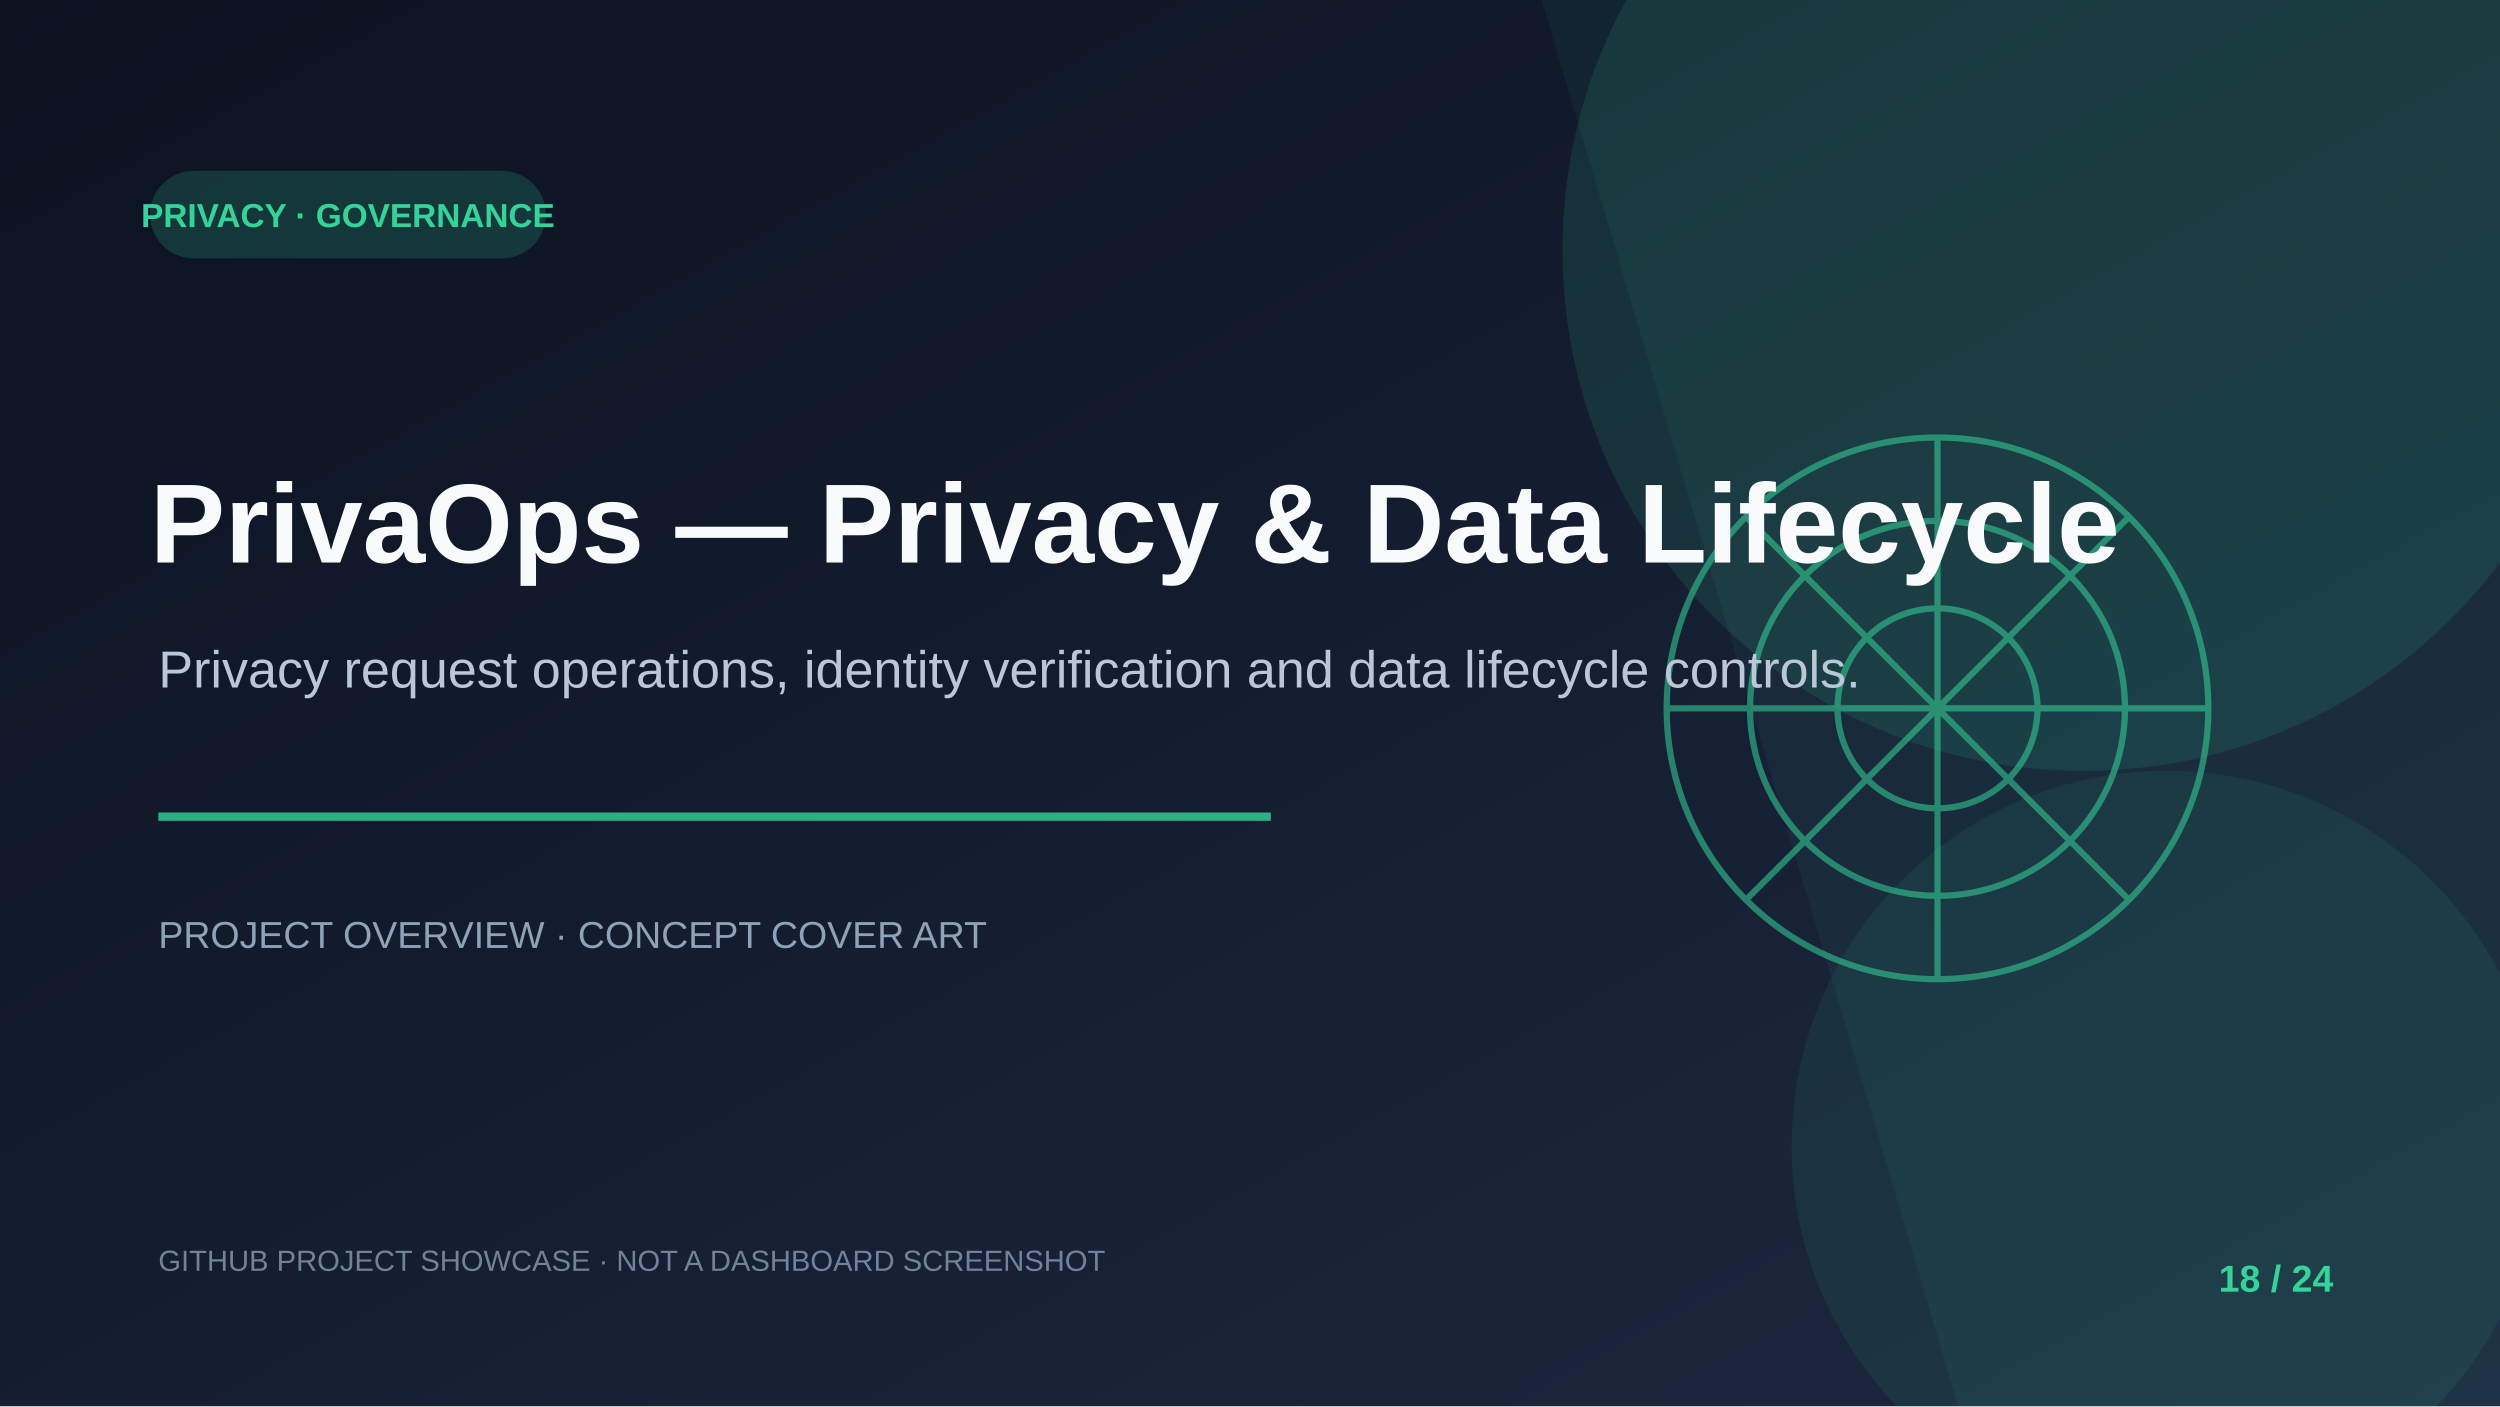
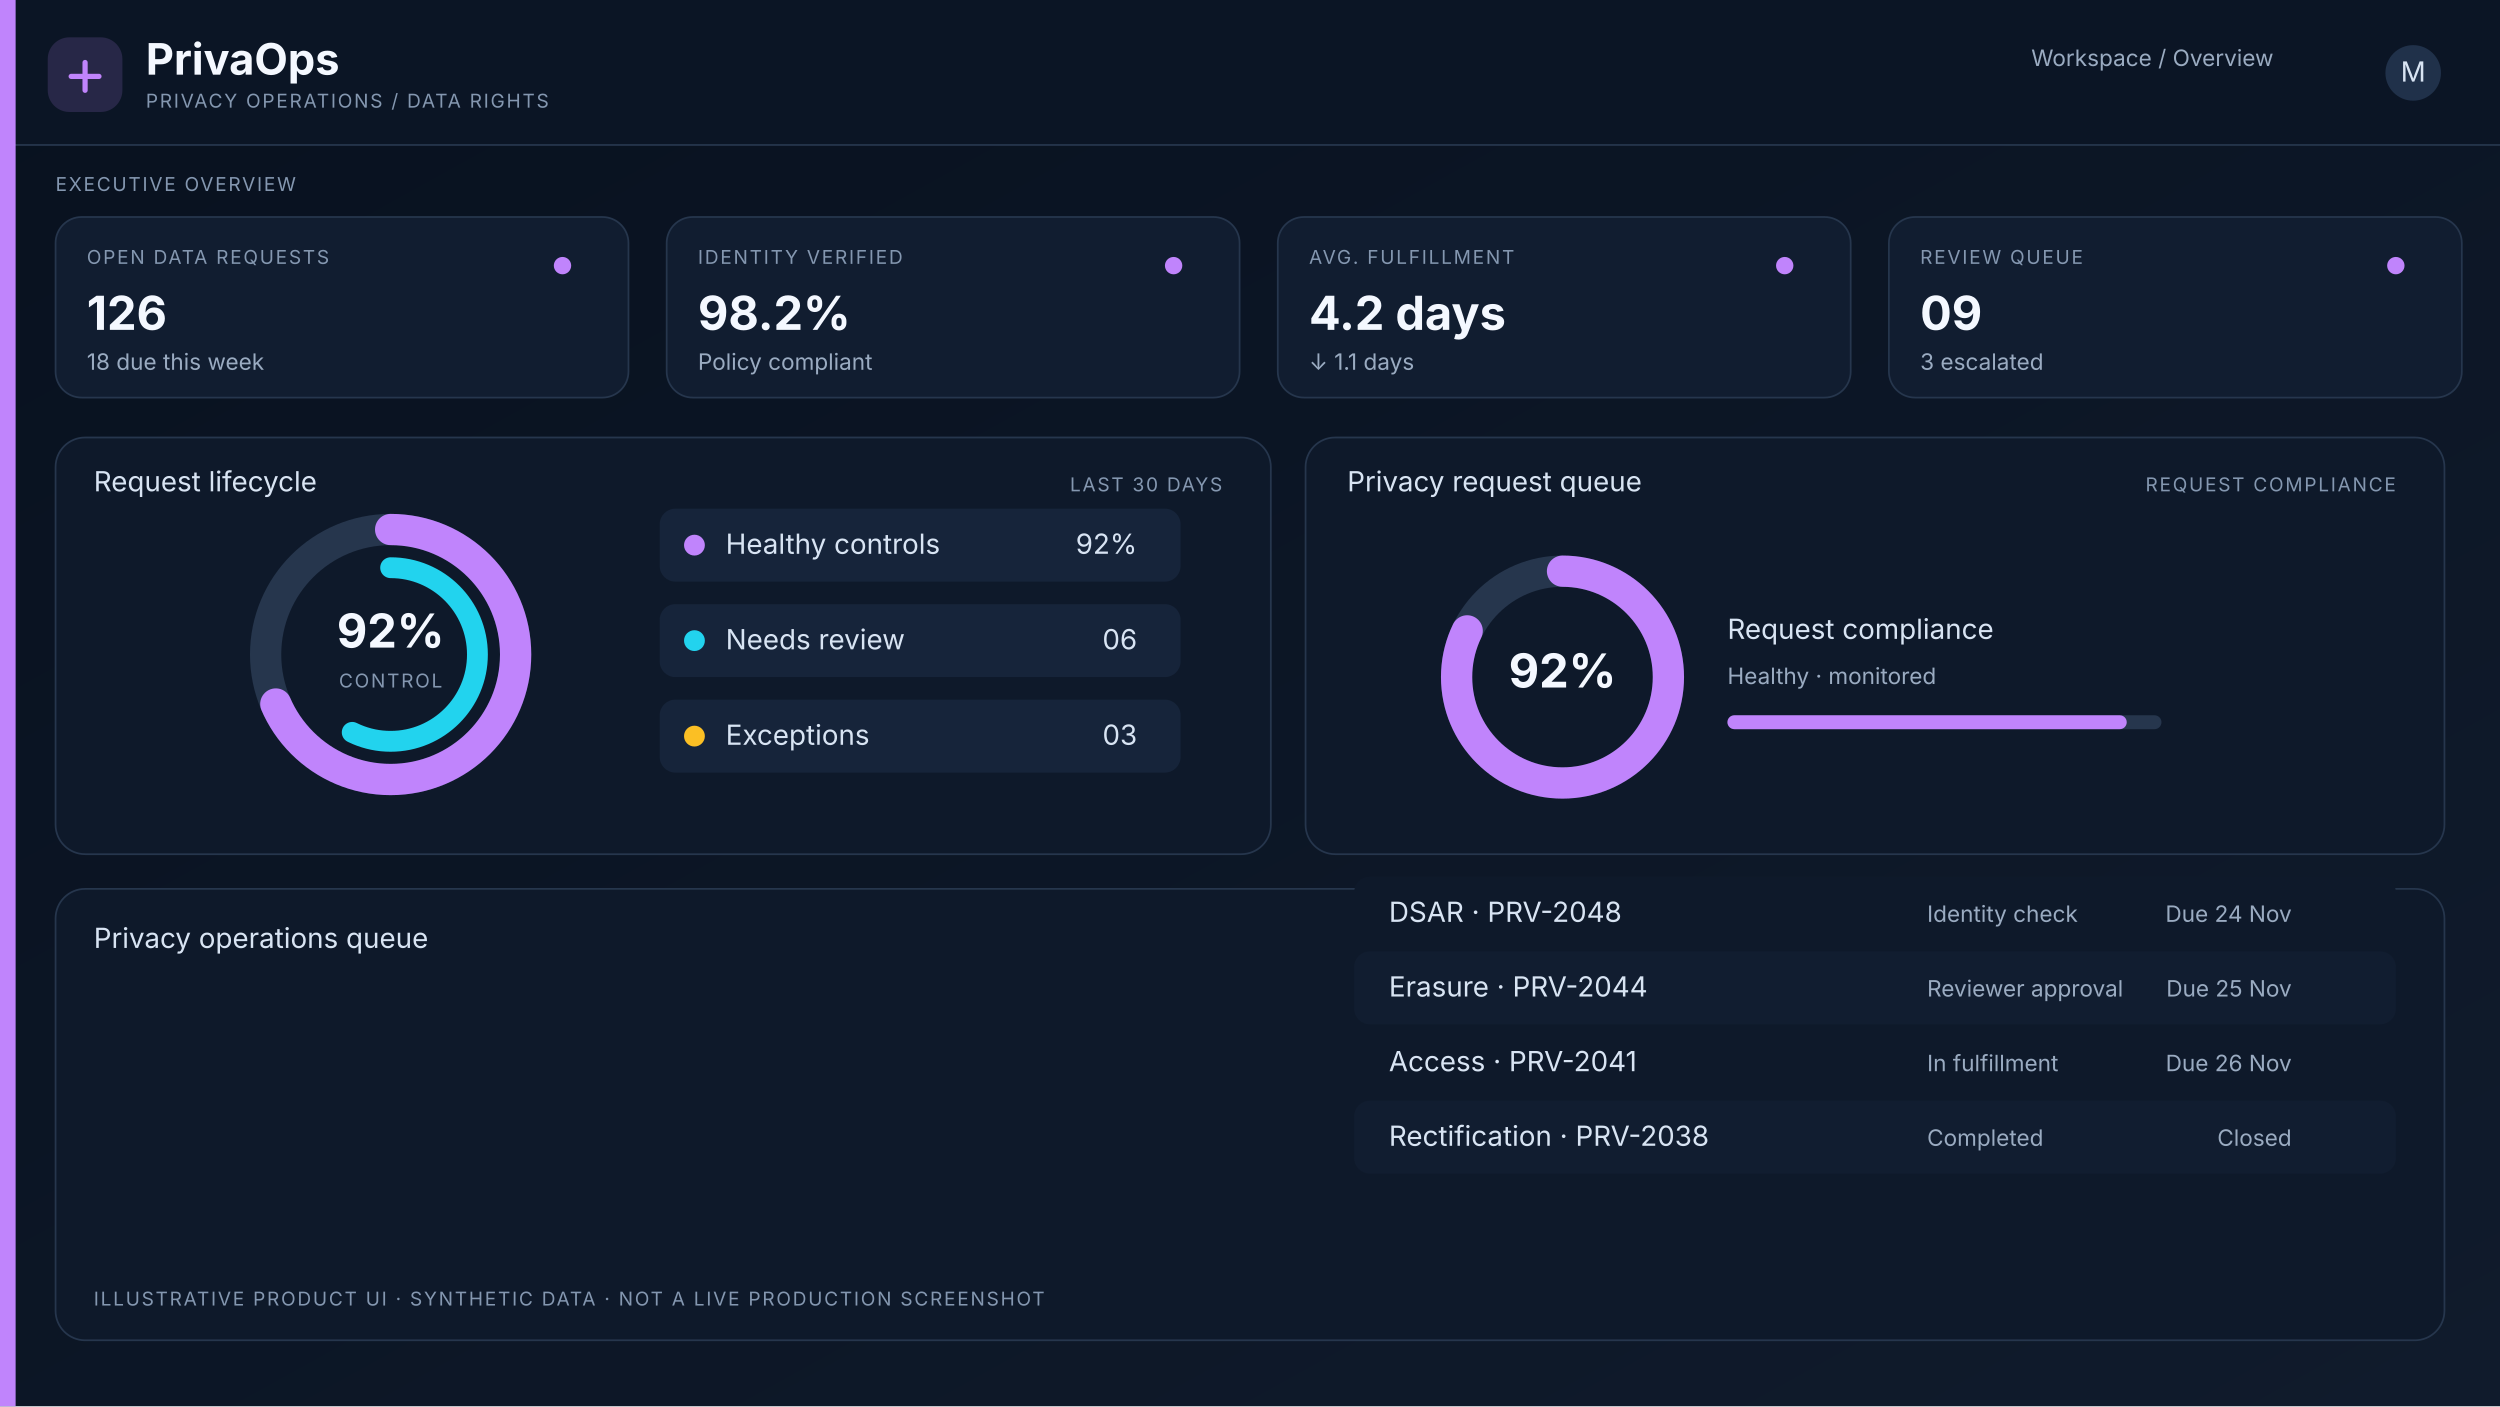
- <svg xmlns="http://www.w3.org/2000/svg" width="1200" height="675" viewBox="0 0 1200 675">
+ <svg xmlns="http://www.w3.org/2000/svg" width="1440" height="810" viewBox="0 0 1440 810" role="img" aria-labelledby="title desc">
  <defs>
-     <linearGradient id="g" x1="0" y1="0" x2="1" y2="1">
-       <stop offset="0" stop-color="#0b1220" />
-       <stop offset="1" stop-color="#1d2940" />
+     <linearGradient id="bg" x2="1" y2="1">
+       <stop stop-color="#08111f" />
+       <stop offset="1" stop-color="#101b2c" />
+     </linearGradient>
+     <linearGradient id="glow">
+       <stop stop-color="#c084fc" stop-opacity=".25" />
+       <stop offset="1" stop-color="#22d3ee" stop-opacity=".02" />
    </linearGradient>
  </defs>
-   <rect width="1200" height="675" fill="url(#g)" />
-   <circle cx="1000" cy="120" r="250" fill="#34d399" opacity=".12" />
-   <circle cx="1040" cy="550" r="180" fill="#34d399" opacity=".08" />
-   <path d="M740 0 L1200 0 L1200 675 L940 675 Z" fill="#34d399" opacity=".06" />
-   <g fill="none" stroke="#34d399" stroke-width="3" opacity=".55">
-     <circle cx="930" cy="340" r="130" />
-     <circle cx="930" cy="340" r="90" />
-     <circle cx="930" cy="340" r="48" />
-     <path d="M800 340 H1060 M930 210 V470 M838 248 L1022 432 M1022 248 L838 432" />
+   <style>.body{font:16px Inter,Arial,sans-serif;fill:#d8e4f3}.small{font:13px Inter,Arial,sans-serif;fill:#9aabc1}.tiny{font:11px Inter,Arial,sans-serif;fill:#8497b0;letter-spacing:1px}.metric{font: bold 27px Inter,Arial,sans-serif;fill:#f4f8ff}.head{font:bold 25px Inter,Arial,sans-serif;fill:#f4f8ff}.muted{font:13px Inter,Arial,sans-serif;fill:#91a4bc}</style>
+   <rect width="1440" height="810" fill="url(#bg)" />
+   <rect x="0" y="0" width="1440" height="84" fill="#0b1525" />
+   <rect x="0" y="83" width="1440" height="1" fill="#26364d" />
+   <rect x="0" y="0" width="9" height="810" fill="#c084fc" />
+   <rect x="28" y="22" width="42" height="42" rx="12" fill="#c084fc" opacity=".16" stroke="#c084fc" />
+   <path d="M41 44h16M49 36v16" stroke="#c084fc" stroke-width="3" stroke-linecap="round" />
+   <text x="84" y="43" class="head">PrivaOps</text>
+   <text x="84" y="62" class="tiny">PRIVACY OPERATIONS / DATA RIGHTS</text>
+   <text x="1170" y="38" class="small">Workspace  /  Overview</text>
+   <circle cx="1390" cy="42" r="16" fill="#20314a" />
+   <text x="1390" y="47" text-anchor="middle" class="body">M</text>
+   <text x="32" y="110" class="tiny">EXECUTIVE OVERVIEW</text>
+   <g transform="translate(32 125)">
+     <rect width="330" height="104" rx="15" fill="#111d30" stroke="#26364d" />
+     <text x="18" y="27" class="tiny">OPEN DATA REQUESTS</text>
+     <text x="18" y="65" class="metric">126</text>
+     <text x="18" y="88" class="small" fill="#c084fc">18 due this week</text>
+     <circle cx="292" cy="28" r="5" fill="#c084fc" />
  </g>
-   <rect x="72" y="82" width="190" height="42" rx="21" fill="#34d399" opacity=".18" />
-   <text x="167" y="109" text-anchor="middle" fill="#34d399" font-family="Arial" font-size="16" font-weight="700">PRIVACY · GOVERNANCE</text>
-   <text x="72" y="270" fill="#f8fafc" font-family="Arial" font-size="54" font-weight="700">PrivaOps — Privacy &amp; Data Lifecycle</text>
-   <text x="76" y="330" fill="#b9c7d8" font-family="Arial" font-size="25">Privacy request operations, identity verification and data lifecycle controls.</text>
-   <path d="M76 392 H610" stroke="#34d399" stroke-width="4" opacity=".8" />
-   <text x="76" y="455" fill="#8ea2b9" font-family="Arial" font-size="18">PROJECT OVERVIEW · CONCEPT COVER ART</text>
-   <text x="76" y="610" fill="#71839a" font-family="Arial" font-size="14">GITHUB PROJECT SHOWCASE · NOT A DASHBOARD SCREENSHOT</text>
-   <text x="1120" y="620" text-anchor="end" fill="#34d399" font-family="Arial" font-size="18" font-weight="700">18 / 24</text>
+   <g transform="translate(384 125)">
+     <rect width="330" height="104" rx="15" fill="#111d30" stroke="#26364d" />
+     <text x="18" y="27" class="tiny">IDENTITY VERIFIED</text>
+     <text x="18" y="65" class="metric">98.2%</text>
+     <text x="18" y="88" class="small" fill="#c084fc">Policy compliant</text>
+     <circle cx="292" cy="28" r="5" fill="#c084fc" />
+   </g>
+   <g transform="translate(736 125)">
+     <rect width="330" height="104" rx="15" fill="#111d30" stroke="#26364d" />
+     <text x="18" y="27" class="tiny">AVG. FULFILLMENT</text>
+     <text x="18" y="65" class="metric">4.2 days</text>
+     <text x="18" y="88" class="small" fill="#c084fc">↓ 1.1 days</text>
+     <circle cx="292" cy="28" r="5" fill="#c084fc" />
+   </g>
+   <g transform="translate(1088 125)">
+     <rect width="330" height="104" rx="15" fill="#111d30" stroke="#26364d" />
+     <text x="18" y="27" class="tiny">REVIEW QUEUE</text>
+     <text x="18" y="65" class="metric">09</text>
+     <text x="18" y="88" class="small" fill="#c084fc">3 escalated</text>
+     <circle cx="292" cy="28" r="5" fill="#c084fc" />
+   </g>
+   <rect x="32" y="252" width="700" height="240" rx="17" fill="#0e192a" stroke="#26364d" />
+   <text x="54" y="283" class="body" font-weight="bold">Request lifecycle</text>
+   <text x="704" y="283" class="tiny" text-anchor="end">LAST 30 DAYS</text>
+   <g transform="translate(90 285)">
+     <circle cx="135" cy="92" r="72" fill="none" stroke="#26364d" stroke-width="18" />
+     <circle cx="135" cy="92" r="72" fill="none" stroke="#c084fc" stroke-width="18" stroke-dasharray="310 452" transform="rotate(-90 135 92)" stroke-linecap="round" />
+     <circle cx="135" cy="92" r="50" fill="none" stroke="#22d3ee" stroke-width="12" stroke-dasharray="180 314" transform="rotate(-90 135 92)" stroke-linecap="round" />
+     <text x="135" y="88" text-anchor="middle" class="metric">92%</text>
+     <text x="135" y="111" text-anchor="middle" class="tiny">CONTROL</text>
+     <g transform="translate(290 8)">
+       <rect width="300" height="42" rx="9" fill="#16243a" />
+       <circle cx="20" cy="21" r="6" fill="#c084fc" />
+       <text x="38" y="26" class="body">Healthy controls</text>
+       <text x="275" y="26" text-anchor="end" class="body">92%</text>
+       <rect y="55" width="300" height="42" rx="9" fill="#16243a" />
+       <circle cx="20" cy="76" r="6" fill="#22d3ee" />
+       <text x="38" y="81" class="body">Needs review</text>
+       <text x="275" y="81" text-anchor="end" class="body">06</text>
+       <rect y="110" width="300" height="42" rx="9" fill="#16243a" />
+       <circle cx="20" cy="131" r="6" fill="#fbbf24" />
+       <text x="38" y="136" class="body">Exceptions</text>
+       <text x="275" y="136" text-anchor="end" class="body">03</text>
+     </g>
+   </g>
+   <rect x="752" y="252" width="656" height="240" rx="17" fill="#0e192a" stroke="#26364d" />
+   <text x="776" y="283" class="body" font-weight="bold">Privacy request queue</text>
+   <text x="1380" y="283" class="tiny" text-anchor="end">REQUEST COMPLIANCE</text>
+   <g transform="translate(790 318)">
+     <circle cx="110" cy="72" r="61" fill="none" stroke="#26364d" stroke-width="18" />
+     <circle cx="110" cy="72" r="61" fill="none" stroke="#c084fc" stroke-width="18" stroke-dasharray="315 383" transform="rotate(-90 110 72)" stroke-linecap="round" />
+     <text x="110" y="78" text-anchor="middle" class="metric">92%</text>
+     <text x="205" y="50" class="body">Request compliance</text>
+     <text x="205" y="76" class="small">Healthy · monitored</text>
+     <rect x="205" y="94" width="250" height="8" rx="4" fill="#26364d" />
+     <rect x="205" y="94" width="230" height="8" rx="4" fill="#c084fc" />
+   </g>
+   <rect x="32" y="512" width="1376" height="260" rx="17" fill="#0e192a" stroke="#26364d" />
+   <text x="54" y="546" class="body" font-weight="bold">Privacy operations queue</text>
+   <text x="800" y="576" class="tiny">RECORD / ENTITY</text>
+   <text x="1110" y="576" class="tiny">STATUS / VALUE</text>
+   <text x="1380" y="576" text-anchor="end" class="tiny">DETAIL</text>
+   <g transform="translate(0 0)">
+     <rect x="780" y="505" width="600" height="42" rx="9" fill="#0e192a" />
+     <text x="800" y="531" class="body">DSAR · PRV-2048</text>
+     <text x="1110" y="531" class="small">Identity check</text>
+     <text x="1320" y="531" class="small" text-anchor="end">Due 24 Nov</text>
+   </g>
+   <g transform="translate(0 43)">
+     <rect x="780" y="505" width="600" height="42" rx="9" fill="#111d30" />
+     <text x="800" y="531" class="body">Erasure · PRV-2044</text>
+     <text x="1110" y="531" class="small">Reviewer approval</text>
+     <text x="1320" y="531" class="small" text-anchor="end">Due 25 Nov</text>
+   </g>
+   <g transform="translate(0 86)">
+     <rect x="780" y="505" width="600" height="42" rx="9" fill="#0e192a" />
+     <text x="800" y="531" class="body">Access · PRV-2041</text>
+     <text x="1110" y="531" class="small">In fulfillment</text>
+     <text x="1320" y="531" class="small" text-anchor="end">Due 26 Nov</text>
+   </g>
+   <g transform="translate(0 129)">
+     <rect x="780" y="505" width="600" height="42" rx="9" fill="#111d30" />
+     <text x="800" y="531" class="body">Rectification · PRV-2038</text>
+     <text x="1110" y="531" class="small">Completed</text>
+     <text x="1320" y="531" class="small" text-anchor="end">Closed</text>
+   </g>
+   <text x="54" y="752" class="tiny">ILLUSTRATIVE PRODUCT UI · SYNTHETIC DATA · NOT A LIVE PRODUCTION SCREENSHOT</text>
</svg>
